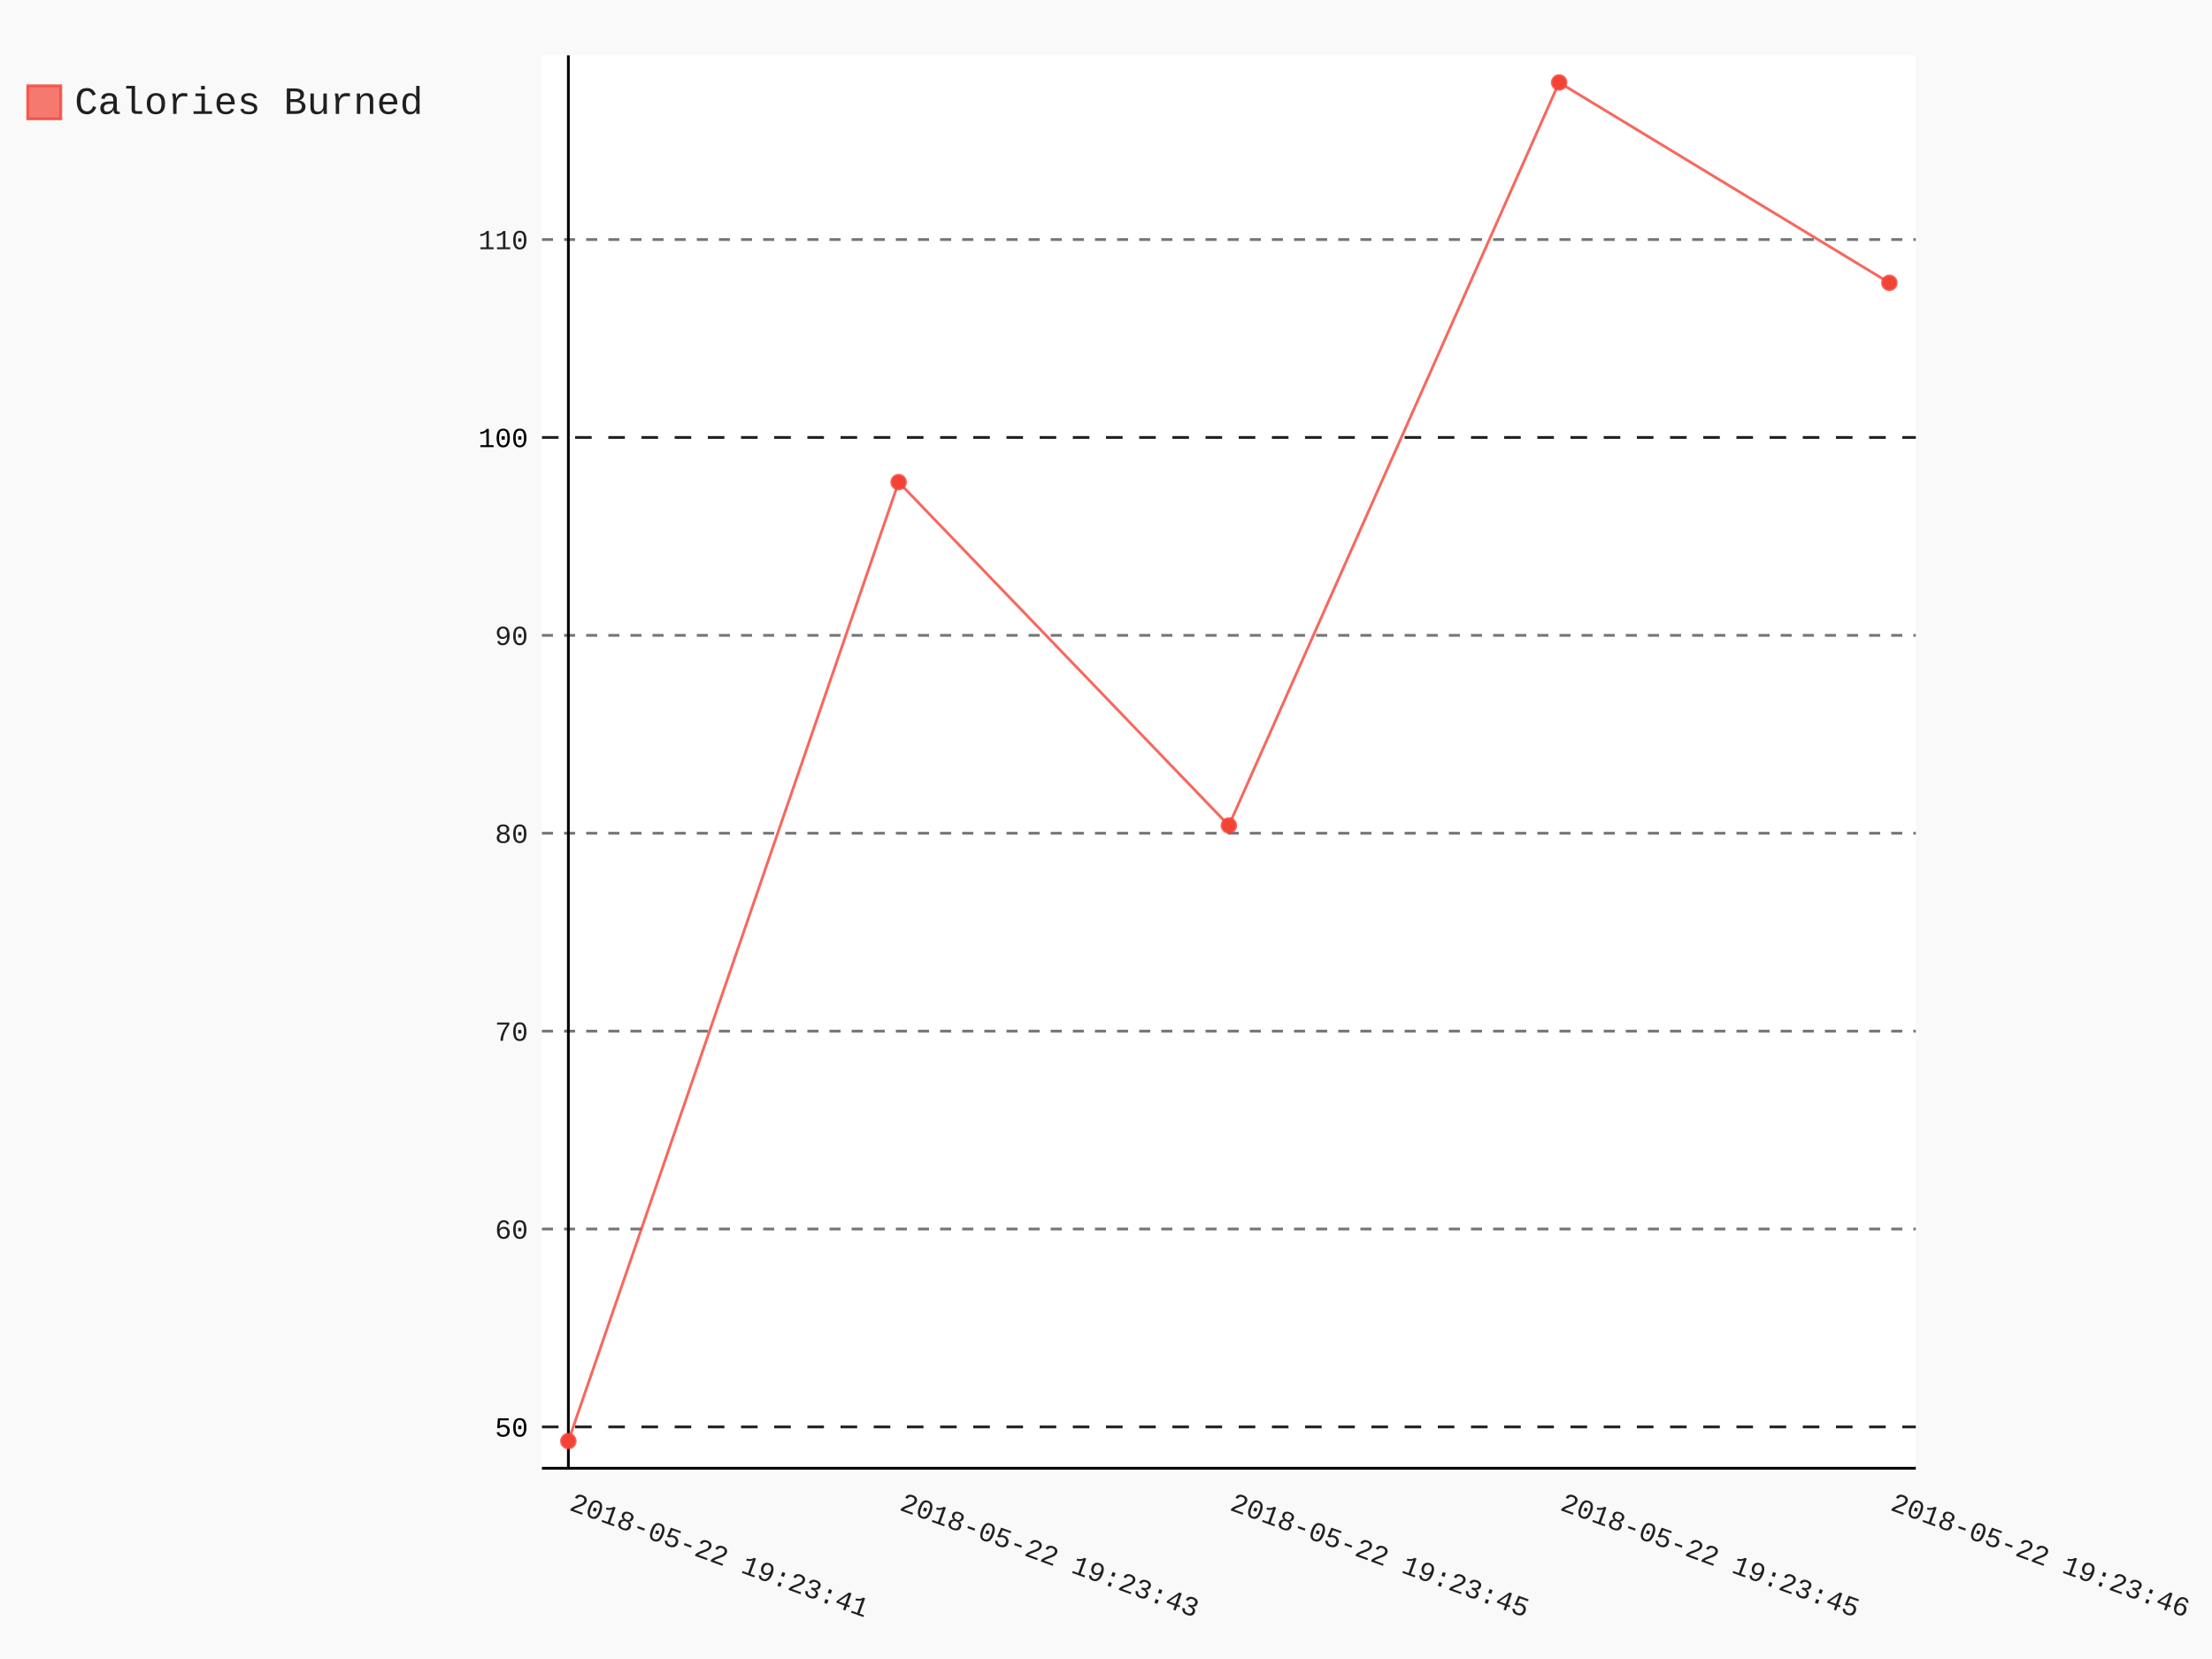
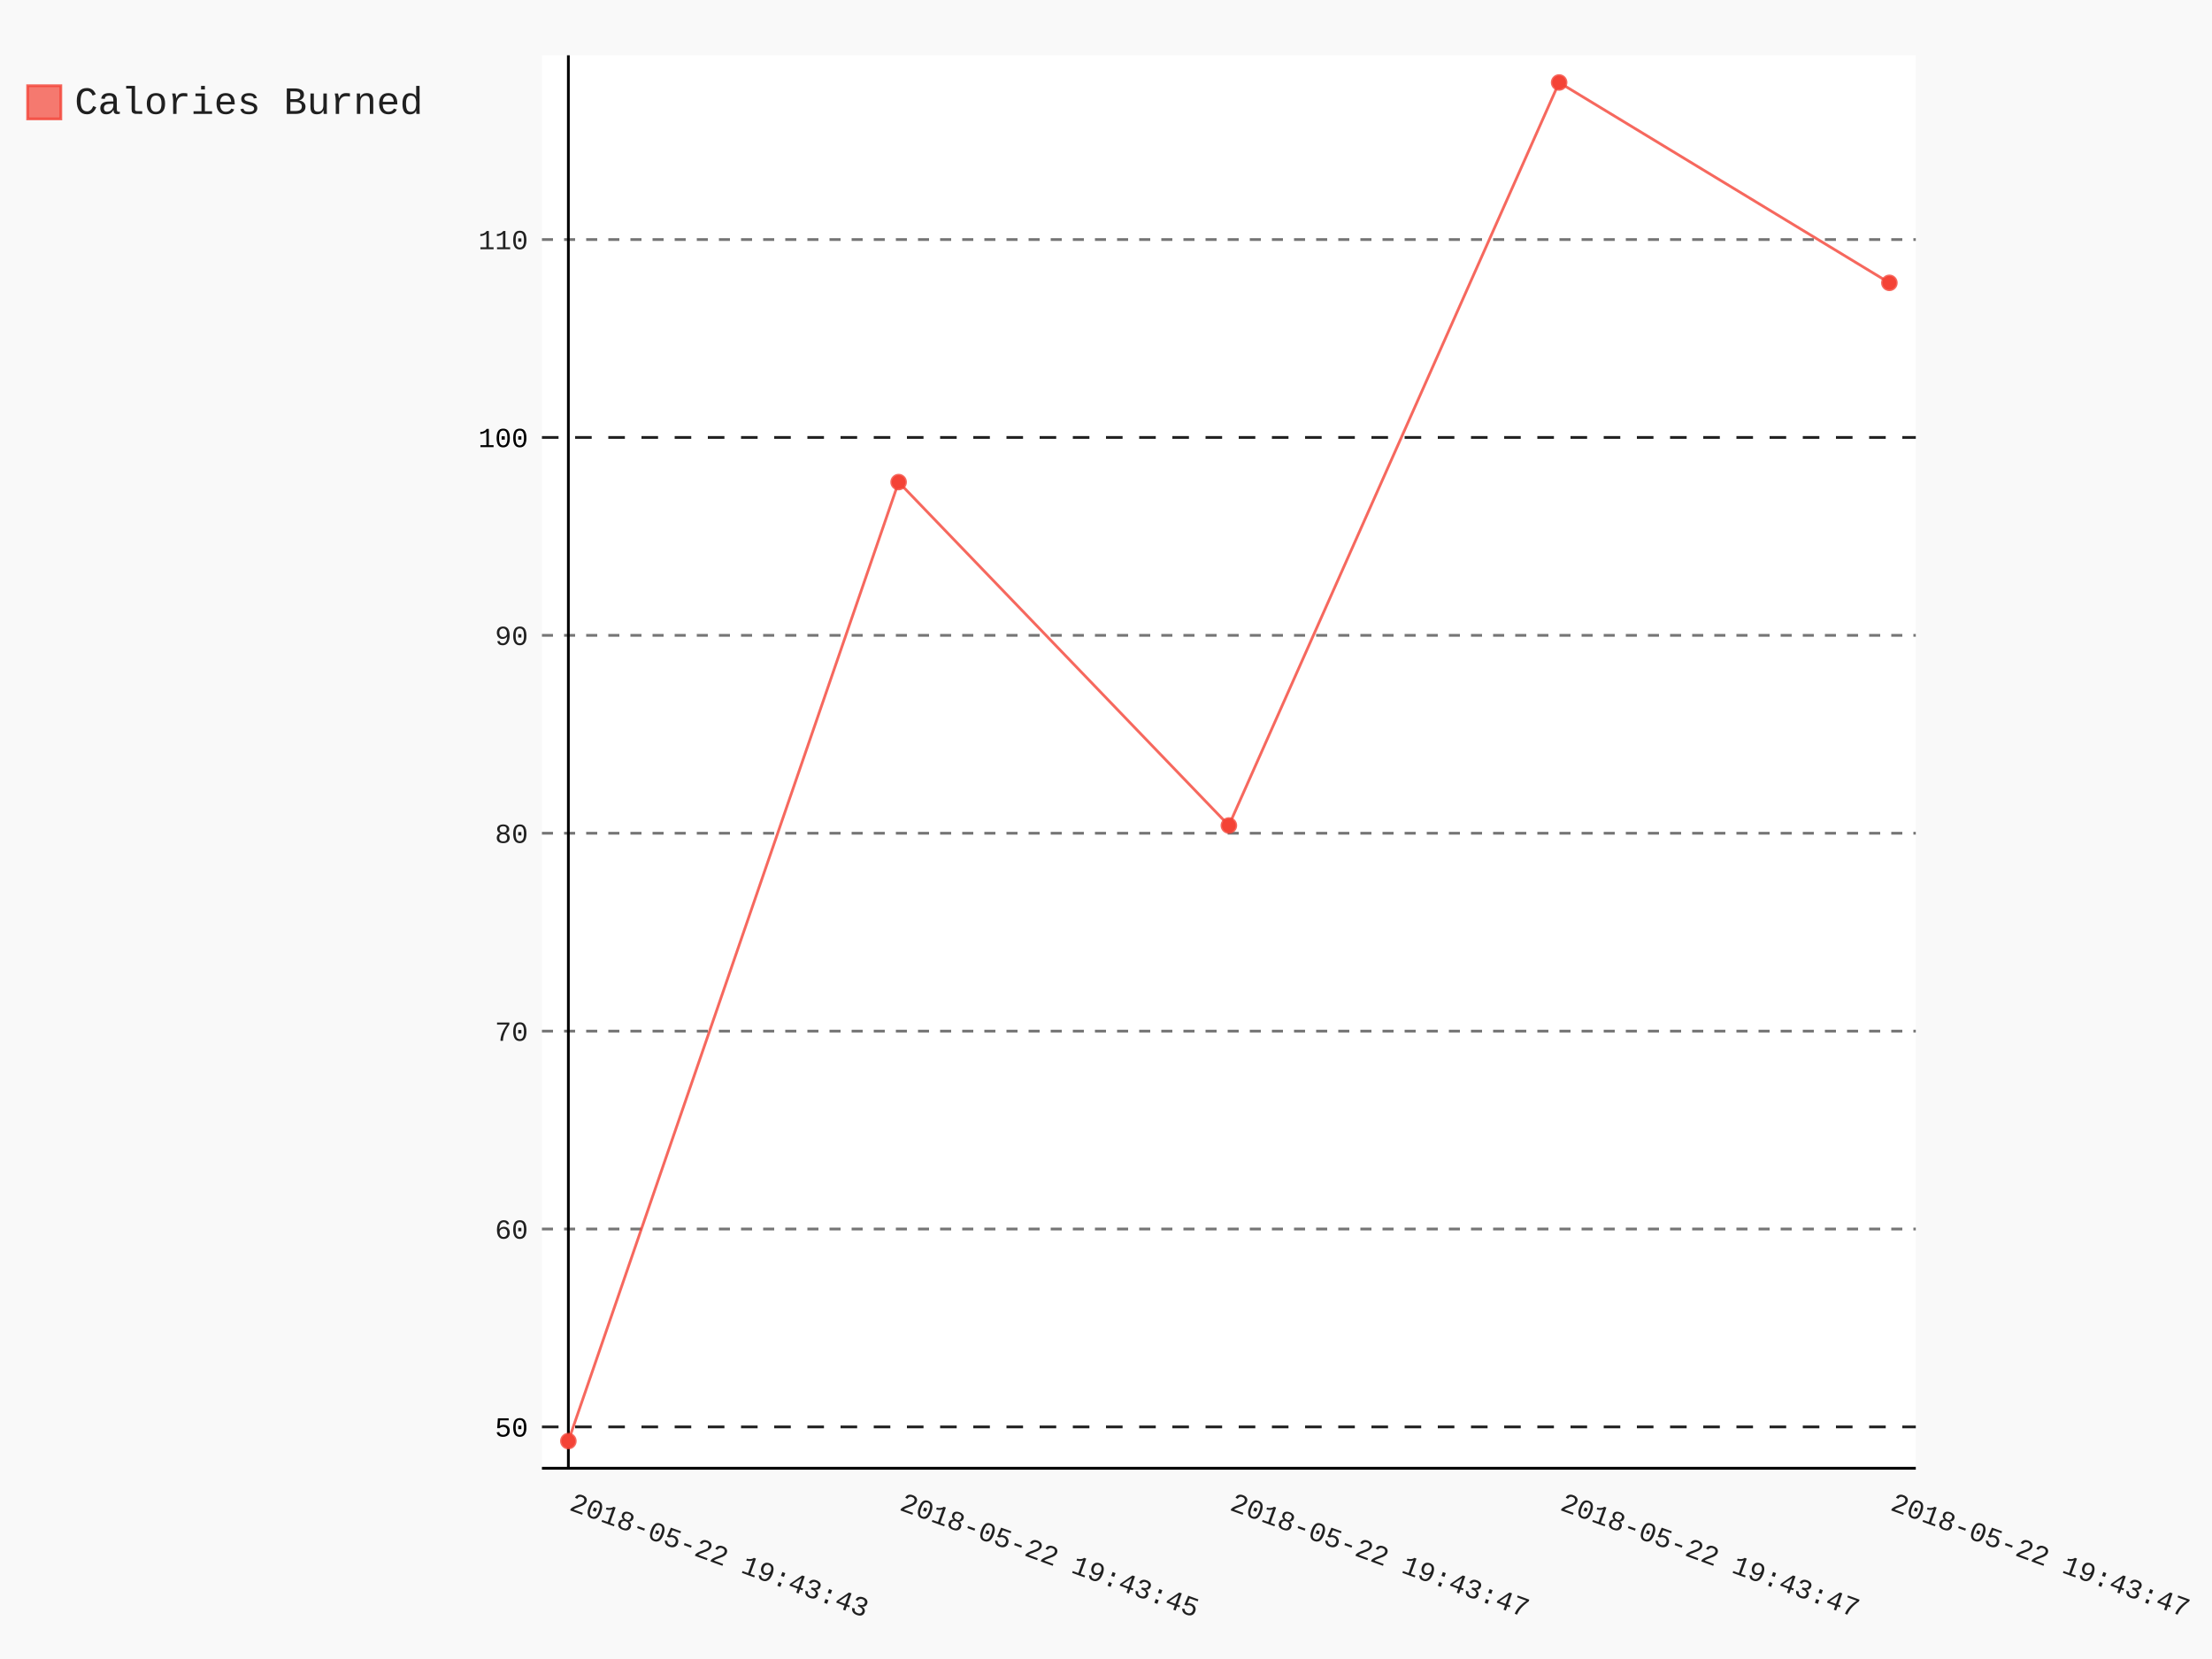
- <svg xmlns="http://www.w3.org/2000/svg" id="chart-f06dcc7d-1565-442b-baa0-5550ff6cff22" class="pygal-chart" viewBox="0 0 800 600">
+ <svg xmlns="http://www.w3.org/2000/svg" id="chart-23008630-481e-44b2-97d4-6dbb4c7b66c8" class="pygal-chart" viewBox="0 0 800 600">
  <defs>
-     <style type="text/css">#chart-f06dcc7d-1565-442b-baa0-5550ff6cff22{-webkit-user-select:none;-webkit-font-smoothing:antialiased;font-family:Consolas,"Liberation Mono",Menlo,Courier,monospace}#chart-f06dcc7d-1565-442b-baa0-5550ff6cff22 .title{font-family:Consolas,"Liberation Mono",Menlo,Courier,monospace;font-size:16px}#chart-f06dcc7d-1565-442b-baa0-5550ff6cff22 .legends .legend text{font-family:Consolas,"Liberation Mono",Menlo,Courier,monospace;font-size:14px}#chart-f06dcc7d-1565-442b-baa0-5550ff6cff22 .axis text{font-family:Consolas,"Liberation Mono",Menlo,Courier,monospace;font-size:10px}#chart-f06dcc7d-1565-442b-baa0-5550ff6cff22 .axis text.major{font-family:Consolas,"Liberation Mono",Menlo,Courier,monospace;font-size:10px}#chart-f06dcc7d-1565-442b-baa0-5550ff6cff22 .text-overlay text.value{font-family:Consolas,"Liberation Mono",Menlo,Courier,monospace;font-size:16px}#chart-f06dcc7d-1565-442b-baa0-5550ff6cff22 .text-overlay text.label{font-family:Consolas,"Liberation Mono",Menlo,Courier,monospace;font-size:10px}#chart-f06dcc7d-1565-442b-baa0-5550ff6cff22 .tooltip{font-family:Consolas,"Liberation Mono",Menlo,Courier,monospace;font-size:14px}#chart-f06dcc7d-1565-442b-baa0-5550ff6cff22 text.no_data{font-family:Consolas,"Liberation Mono",Menlo,Courier,monospace;font-size:64px}
- #chart-f06dcc7d-1565-442b-baa0-5550ff6cff22{background-color:rgba(249,249,249,1)}#chart-f06dcc7d-1565-442b-baa0-5550ff6cff22 path,#chart-f06dcc7d-1565-442b-baa0-5550ff6cff22 line,#chart-f06dcc7d-1565-442b-baa0-5550ff6cff22 rect,#chart-f06dcc7d-1565-442b-baa0-5550ff6cff22 circle{-webkit-transition:150ms;-moz-transition:150ms;transition:150ms}#chart-f06dcc7d-1565-442b-baa0-5550ff6cff22 .graph &gt; .background{fill:rgba(249,249,249,1)}#chart-f06dcc7d-1565-442b-baa0-5550ff6cff22 .plot &gt; .background{fill:rgba(255,255,255,1)}#chart-f06dcc7d-1565-442b-baa0-5550ff6cff22 .graph{fill:rgba(0,0,0,.87)}#chart-f06dcc7d-1565-442b-baa0-5550ff6cff22 text.no_data{fill:rgba(0,0,0,1)}#chart-f06dcc7d-1565-442b-baa0-5550ff6cff22 .title{fill:rgba(0,0,0,1)}#chart-f06dcc7d-1565-442b-baa0-5550ff6cff22 .legends .legend text{fill:rgba(0,0,0,.87)}#chart-f06dcc7d-1565-442b-baa0-5550ff6cff22 .legends .legend:hover text{fill:rgba(0,0,0,1)}#chart-f06dcc7d-1565-442b-baa0-5550ff6cff22 .axis .line{stroke:rgba(0,0,0,1)}#chart-f06dcc7d-1565-442b-baa0-5550ff6cff22 .axis .guide.line{stroke:rgba(0,0,0,.54)}#chart-f06dcc7d-1565-442b-baa0-5550ff6cff22 .axis .major.line{stroke:rgba(0,0,0,.87)}#chart-f06dcc7d-1565-442b-baa0-5550ff6cff22 .axis text.major{fill:rgba(0,0,0,1)}#chart-f06dcc7d-1565-442b-baa0-5550ff6cff22 .axis.y .guides:hover .guide.line,#chart-f06dcc7d-1565-442b-baa0-5550ff6cff22 .line-graph .axis.x .guides:hover .guide.line,#chart-f06dcc7d-1565-442b-baa0-5550ff6cff22 .stackedline-graph .axis.x .guides:hover .guide.line,#chart-f06dcc7d-1565-442b-baa0-5550ff6cff22 .xy-graph .axis.x .guides:hover .guide.line{stroke:rgba(0,0,0,1)}#chart-f06dcc7d-1565-442b-baa0-5550ff6cff22 .axis .guides:hover text{fill:rgba(0,0,0,1)}#chart-f06dcc7d-1565-442b-baa0-5550ff6cff22 .reactive{fill-opacity:.7;stroke-opacity:.8}#chart-f06dcc7d-1565-442b-baa0-5550ff6cff22 .ci{stroke:rgba(0,0,0,.87)}#chart-f06dcc7d-1565-442b-baa0-5550ff6cff22 .reactive.active,#chart-f06dcc7d-1565-442b-baa0-5550ff6cff22 .active .reactive{fill-opacity:.8;stroke-opacity:.9;stroke-width:4}#chart-f06dcc7d-1565-442b-baa0-5550ff6cff22 .ci .reactive.active{stroke-width:1.5}#chart-f06dcc7d-1565-442b-baa0-5550ff6cff22 .series text{fill:rgba(0,0,0,1)}#chart-f06dcc7d-1565-442b-baa0-5550ff6cff22 .tooltip rect{fill:rgba(255,255,255,1);stroke:rgba(0,0,0,1);-webkit-transition:opacity 150ms;-moz-transition:opacity 150ms;transition:opacity 150ms}#chart-f06dcc7d-1565-442b-baa0-5550ff6cff22 .tooltip .label{fill:rgba(0,0,0,.87)}#chart-f06dcc7d-1565-442b-baa0-5550ff6cff22 .tooltip .label{fill:rgba(0,0,0,.87)}#chart-f06dcc7d-1565-442b-baa0-5550ff6cff22 .tooltip .legend{font-size:.8em;fill:rgba(0,0,0,.54)}#chart-f06dcc7d-1565-442b-baa0-5550ff6cff22 .tooltip .x_label{font-size:.6em;fill:rgba(0,0,0,1)}#chart-f06dcc7d-1565-442b-baa0-5550ff6cff22 .tooltip .xlink{font-size:.5em;text-decoration:underline}#chart-f06dcc7d-1565-442b-baa0-5550ff6cff22 .tooltip .value{font-size:1.5em}#chart-f06dcc7d-1565-442b-baa0-5550ff6cff22 .bound{font-size:.5em}#chart-f06dcc7d-1565-442b-baa0-5550ff6cff22 .max-value{font-size:.75em;fill:rgba(0,0,0,.54)}#chart-f06dcc7d-1565-442b-baa0-5550ff6cff22 .map-element{fill:rgba(255,255,255,1);stroke:rgba(0,0,0,.54) !important}#chart-f06dcc7d-1565-442b-baa0-5550ff6cff22 .map-element .reactive{fill-opacity:inherit;stroke-opacity:inherit}#chart-f06dcc7d-1565-442b-baa0-5550ff6cff22 .color-0,#chart-f06dcc7d-1565-442b-baa0-5550ff6cff22 .color-0 a:visited{stroke:#F44336;fill:#F44336}#chart-f06dcc7d-1565-442b-baa0-5550ff6cff22 .text-overlay .color-0 text{fill:black}
- #chart-f06dcc7d-1565-442b-baa0-5550ff6cff22 text.no_data{text-anchor:middle}#chart-f06dcc7d-1565-442b-baa0-5550ff6cff22 .guide.line{fill:none}#chart-f06dcc7d-1565-442b-baa0-5550ff6cff22 .centered{text-anchor:middle}#chart-f06dcc7d-1565-442b-baa0-5550ff6cff22 .title{text-anchor:middle}#chart-f06dcc7d-1565-442b-baa0-5550ff6cff22 .legends .legend text{fill-opacity:1}#chart-f06dcc7d-1565-442b-baa0-5550ff6cff22 .axis.x text{text-anchor:middle}#chart-f06dcc7d-1565-442b-baa0-5550ff6cff22 .axis.x:not(.web) text[transform]{text-anchor:start}#chart-f06dcc7d-1565-442b-baa0-5550ff6cff22 .axis.x:not(.web) text[transform].backwards{text-anchor:end}#chart-f06dcc7d-1565-442b-baa0-5550ff6cff22 .axis.y text{text-anchor:end}#chart-f06dcc7d-1565-442b-baa0-5550ff6cff22 .axis.y text[transform].backwards{text-anchor:start}#chart-f06dcc7d-1565-442b-baa0-5550ff6cff22 .axis.y2 text{text-anchor:start}#chart-f06dcc7d-1565-442b-baa0-5550ff6cff22 .axis.y2 text[transform].backwards{text-anchor:end}#chart-f06dcc7d-1565-442b-baa0-5550ff6cff22 .axis .guide.line{stroke-dasharray:4,4}#chart-f06dcc7d-1565-442b-baa0-5550ff6cff22 .axis .major.guide.line{stroke-dasharray:6,6}#chart-f06dcc7d-1565-442b-baa0-5550ff6cff22 .horizontal .axis.y .guide.line,#chart-f06dcc7d-1565-442b-baa0-5550ff6cff22 .horizontal .axis.y2 .guide.line,#chart-f06dcc7d-1565-442b-baa0-5550ff6cff22 .vertical .axis.x .guide.line{opacity:0}#chart-f06dcc7d-1565-442b-baa0-5550ff6cff22 .horizontal .axis.always_show .guide.line,#chart-f06dcc7d-1565-442b-baa0-5550ff6cff22 .vertical .axis.always_show .guide.line{opacity:1 !important}#chart-f06dcc7d-1565-442b-baa0-5550ff6cff22 .axis.y .guides:hover .guide.line,#chart-f06dcc7d-1565-442b-baa0-5550ff6cff22 .axis.y2 .guides:hover .guide.line,#chart-f06dcc7d-1565-442b-baa0-5550ff6cff22 .axis.x .guides:hover .guide.line{opacity:1}#chart-f06dcc7d-1565-442b-baa0-5550ff6cff22 .axis .guides:hover text{opacity:1}#chart-f06dcc7d-1565-442b-baa0-5550ff6cff22 .nofill{fill:none}#chart-f06dcc7d-1565-442b-baa0-5550ff6cff22 .subtle-fill{fill-opacity:.2}#chart-f06dcc7d-1565-442b-baa0-5550ff6cff22 .dot{stroke-width:1px;fill-opacity:1}#chart-f06dcc7d-1565-442b-baa0-5550ff6cff22 .dot.active{stroke-width:5px}#chart-f06dcc7d-1565-442b-baa0-5550ff6cff22 .dot.negative{fill:transparent}#chart-f06dcc7d-1565-442b-baa0-5550ff6cff22 text,#chart-f06dcc7d-1565-442b-baa0-5550ff6cff22 tspan{stroke:none !important}#chart-f06dcc7d-1565-442b-baa0-5550ff6cff22 .series text.active{opacity:1}#chart-f06dcc7d-1565-442b-baa0-5550ff6cff22 .tooltip rect{fill-opacity:.95;stroke-width:.5}#chart-f06dcc7d-1565-442b-baa0-5550ff6cff22 .tooltip text{fill-opacity:1}#chart-f06dcc7d-1565-442b-baa0-5550ff6cff22 .showable{visibility:hidden}#chart-f06dcc7d-1565-442b-baa0-5550ff6cff22 .showable.shown{visibility:visible}#chart-f06dcc7d-1565-442b-baa0-5550ff6cff22 .gauge-background{fill:rgba(229,229,229,1);stroke:none}#chart-f06dcc7d-1565-442b-baa0-5550ff6cff22 .bg-lines{stroke:rgba(249,249,249,1);stroke-width:2px}</style>
+     <style type="text/css">#chart-23008630-481e-44b2-97d4-6dbb4c7b66c8{-webkit-user-select:none;-webkit-font-smoothing:antialiased;font-family:Consolas,"Liberation Mono",Menlo,Courier,monospace}#chart-23008630-481e-44b2-97d4-6dbb4c7b66c8 .title{font-family:Consolas,"Liberation Mono",Menlo,Courier,monospace;font-size:16px}#chart-23008630-481e-44b2-97d4-6dbb4c7b66c8 .legends .legend text{font-family:Consolas,"Liberation Mono",Menlo,Courier,monospace;font-size:14px}#chart-23008630-481e-44b2-97d4-6dbb4c7b66c8 .axis text{font-family:Consolas,"Liberation Mono",Menlo,Courier,monospace;font-size:10px}#chart-23008630-481e-44b2-97d4-6dbb4c7b66c8 .axis text.major{font-family:Consolas,"Liberation Mono",Menlo,Courier,monospace;font-size:10px}#chart-23008630-481e-44b2-97d4-6dbb4c7b66c8 .text-overlay text.value{font-family:Consolas,"Liberation Mono",Menlo,Courier,monospace;font-size:16px}#chart-23008630-481e-44b2-97d4-6dbb4c7b66c8 .text-overlay text.label{font-family:Consolas,"Liberation Mono",Menlo,Courier,monospace;font-size:10px}#chart-23008630-481e-44b2-97d4-6dbb4c7b66c8 .tooltip{font-family:Consolas,"Liberation Mono",Menlo,Courier,monospace;font-size:14px}#chart-23008630-481e-44b2-97d4-6dbb4c7b66c8 text.no_data{font-family:Consolas,"Liberation Mono",Menlo,Courier,monospace;font-size:64px}
+ #chart-23008630-481e-44b2-97d4-6dbb4c7b66c8{background-color:rgba(249,249,249,1)}#chart-23008630-481e-44b2-97d4-6dbb4c7b66c8 path,#chart-23008630-481e-44b2-97d4-6dbb4c7b66c8 line,#chart-23008630-481e-44b2-97d4-6dbb4c7b66c8 rect,#chart-23008630-481e-44b2-97d4-6dbb4c7b66c8 circle{-webkit-transition:150ms;-moz-transition:150ms;transition:150ms}#chart-23008630-481e-44b2-97d4-6dbb4c7b66c8 .graph &gt; .background{fill:rgba(249,249,249,1)}#chart-23008630-481e-44b2-97d4-6dbb4c7b66c8 .plot &gt; .background{fill:rgba(255,255,255,1)}#chart-23008630-481e-44b2-97d4-6dbb4c7b66c8 .graph{fill:rgba(0,0,0,.87)}#chart-23008630-481e-44b2-97d4-6dbb4c7b66c8 text.no_data{fill:rgba(0,0,0,1)}#chart-23008630-481e-44b2-97d4-6dbb4c7b66c8 .title{fill:rgba(0,0,0,1)}#chart-23008630-481e-44b2-97d4-6dbb4c7b66c8 .legends .legend text{fill:rgba(0,0,0,.87)}#chart-23008630-481e-44b2-97d4-6dbb4c7b66c8 .legends .legend:hover text{fill:rgba(0,0,0,1)}#chart-23008630-481e-44b2-97d4-6dbb4c7b66c8 .axis .line{stroke:rgba(0,0,0,1)}#chart-23008630-481e-44b2-97d4-6dbb4c7b66c8 .axis .guide.line{stroke:rgba(0,0,0,.54)}#chart-23008630-481e-44b2-97d4-6dbb4c7b66c8 .axis .major.line{stroke:rgba(0,0,0,.87)}#chart-23008630-481e-44b2-97d4-6dbb4c7b66c8 .axis text.major{fill:rgba(0,0,0,1)}#chart-23008630-481e-44b2-97d4-6dbb4c7b66c8 .axis.y .guides:hover .guide.line,#chart-23008630-481e-44b2-97d4-6dbb4c7b66c8 .line-graph .axis.x .guides:hover .guide.line,#chart-23008630-481e-44b2-97d4-6dbb4c7b66c8 .stackedline-graph .axis.x .guides:hover .guide.line,#chart-23008630-481e-44b2-97d4-6dbb4c7b66c8 .xy-graph .axis.x .guides:hover .guide.line{stroke:rgba(0,0,0,1)}#chart-23008630-481e-44b2-97d4-6dbb4c7b66c8 .axis .guides:hover text{fill:rgba(0,0,0,1)}#chart-23008630-481e-44b2-97d4-6dbb4c7b66c8 .reactive{fill-opacity:.7;stroke-opacity:.8}#chart-23008630-481e-44b2-97d4-6dbb4c7b66c8 .ci{stroke:rgba(0,0,0,.87)}#chart-23008630-481e-44b2-97d4-6dbb4c7b66c8 .reactive.active,#chart-23008630-481e-44b2-97d4-6dbb4c7b66c8 .active .reactive{fill-opacity:.8;stroke-opacity:.9;stroke-width:4}#chart-23008630-481e-44b2-97d4-6dbb4c7b66c8 .ci .reactive.active{stroke-width:1.5}#chart-23008630-481e-44b2-97d4-6dbb4c7b66c8 .series text{fill:rgba(0,0,0,1)}#chart-23008630-481e-44b2-97d4-6dbb4c7b66c8 .tooltip rect{fill:rgba(255,255,255,1);stroke:rgba(0,0,0,1);-webkit-transition:opacity 150ms;-moz-transition:opacity 150ms;transition:opacity 150ms}#chart-23008630-481e-44b2-97d4-6dbb4c7b66c8 .tooltip .label{fill:rgba(0,0,0,.87)}#chart-23008630-481e-44b2-97d4-6dbb4c7b66c8 .tooltip .label{fill:rgba(0,0,0,.87)}#chart-23008630-481e-44b2-97d4-6dbb4c7b66c8 .tooltip .legend{font-size:.8em;fill:rgba(0,0,0,.54)}#chart-23008630-481e-44b2-97d4-6dbb4c7b66c8 .tooltip .x_label{font-size:.6em;fill:rgba(0,0,0,1)}#chart-23008630-481e-44b2-97d4-6dbb4c7b66c8 .tooltip .xlink{font-size:.5em;text-decoration:underline}#chart-23008630-481e-44b2-97d4-6dbb4c7b66c8 .tooltip .value{font-size:1.5em}#chart-23008630-481e-44b2-97d4-6dbb4c7b66c8 .bound{font-size:.5em}#chart-23008630-481e-44b2-97d4-6dbb4c7b66c8 .max-value{font-size:.75em;fill:rgba(0,0,0,.54)}#chart-23008630-481e-44b2-97d4-6dbb4c7b66c8 .map-element{fill:rgba(255,255,255,1);stroke:rgba(0,0,0,.54) !important}#chart-23008630-481e-44b2-97d4-6dbb4c7b66c8 .map-element .reactive{fill-opacity:inherit;stroke-opacity:inherit}#chart-23008630-481e-44b2-97d4-6dbb4c7b66c8 .color-0,#chart-23008630-481e-44b2-97d4-6dbb4c7b66c8 .color-0 a:visited{stroke:#F44336;fill:#F44336}#chart-23008630-481e-44b2-97d4-6dbb4c7b66c8 .text-overlay .color-0 text{fill:black}
+ #chart-23008630-481e-44b2-97d4-6dbb4c7b66c8 text.no_data{text-anchor:middle}#chart-23008630-481e-44b2-97d4-6dbb4c7b66c8 .guide.line{fill:none}#chart-23008630-481e-44b2-97d4-6dbb4c7b66c8 .centered{text-anchor:middle}#chart-23008630-481e-44b2-97d4-6dbb4c7b66c8 .title{text-anchor:middle}#chart-23008630-481e-44b2-97d4-6dbb4c7b66c8 .legends .legend text{fill-opacity:1}#chart-23008630-481e-44b2-97d4-6dbb4c7b66c8 .axis.x text{text-anchor:middle}#chart-23008630-481e-44b2-97d4-6dbb4c7b66c8 .axis.x:not(.web) text[transform]{text-anchor:start}#chart-23008630-481e-44b2-97d4-6dbb4c7b66c8 .axis.x:not(.web) text[transform].backwards{text-anchor:end}#chart-23008630-481e-44b2-97d4-6dbb4c7b66c8 .axis.y text{text-anchor:end}#chart-23008630-481e-44b2-97d4-6dbb4c7b66c8 .axis.y text[transform].backwards{text-anchor:start}#chart-23008630-481e-44b2-97d4-6dbb4c7b66c8 .axis.y2 text{text-anchor:start}#chart-23008630-481e-44b2-97d4-6dbb4c7b66c8 .axis.y2 text[transform].backwards{text-anchor:end}#chart-23008630-481e-44b2-97d4-6dbb4c7b66c8 .axis .guide.line{stroke-dasharray:4,4}#chart-23008630-481e-44b2-97d4-6dbb4c7b66c8 .axis .major.guide.line{stroke-dasharray:6,6}#chart-23008630-481e-44b2-97d4-6dbb4c7b66c8 .horizontal .axis.y .guide.line,#chart-23008630-481e-44b2-97d4-6dbb4c7b66c8 .horizontal .axis.y2 .guide.line,#chart-23008630-481e-44b2-97d4-6dbb4c7b66c8 .vertical .axis.x .guide.line{opacity:0}#chart-23008630-481e-44b2-97d4-6dbb4c7b66c8 .horizontal .axis.always_show .guide.line,#chart-23008630-481e-44b2-97d4-6dbb4c7b66c8 .vertical .axis.always_show .guide.line{opacity:1 !important}#chart-23008630-481e-44b2-97d4-6dbb4c7b66c8 .axis.y .guides:hover .guide.line,#chart-23008630-481e-44b2-97d4-6dbb4c7b66c8 .axis.y2 .guides:hover .guide.line,#chart-23008630-481e-44b2-97d4-6dbb4c7b66c8 .axis.x .guides:hover .guide.line{opacity:1}#chart-23008630-481e-44b2-97d4-6dbb4c7b66c8 .axis .guides:hover text{opacity:1}#chart-23008630-481e-44b2-97d4-6dbb4c7b66c8 .nofill{fill:none}#chart-23008630-481e-44b2-97d4-6dbb4c7b66c8 .subtle-fill{fill-opacity:.2}#chart-23008630-481e-44b2-97d4-6dbb4c7b66c8 .dot{stroke-width:1px;fill-opacity:1}#chart-23008630-481e-44b2-97d4-6dbb4c7b66c8 .dot.active{stroke-width:5px}#chart-23008630-481e-44b2-97d4-6dbb4c7b66c8 .dot.negative{fill:transparent}#chart-23008630-481e-44b2-97d4-6dbb4c7b66c8 text,#chart-23008630-481e-44b2-97d4-6dbb4c7b66c8 tspan{stroke:none !important}#chart-23008630-481e-44b2-97d4-6dbb4c7b66c8 .series text.active{opacity:1}#chart-23008630-481e-44b2-97d4-6dbb4c7b66c8 .tooltip rect{fill-opacity:.95;stroke-width:.5}#chart-23008630-481e-44b2-97d4-6dbb4c7b66c8 .tooltip text{fill-opacity:1}#chart-23008630-481e-44b2-97d4-6dbb4c7b66c8 .showable{visibility:hidden}#chart-23008630-481e-44b2-97d4-6dbb4c7b66c8 .showable.shown{visibility:visible}#chart-23008630-481e-44b2-97d4-6dbb4c7b66c8 .gauge-background{fill:rgba(229,229,229,1);stroke:none}#chart-23008630-481e-44b2-97d4-6dbb4c7b66c8 .bg-lines{stroke:rgba(249,249,249,1);stroke-width:2px}</style>
  </defs>
  <g class="graph line-graph vertical">
    <rect class="background" height="600" width="800" x="0" y="0" />
    <g class="plot" transform="translate(196, 20)">
      <rect class="background" height="511.01" width="496.875" x="0" y="0" />
      <g class="axis y always_show">
        <path class="line" d="M0 511.01 h496.875" />
        <g class="guides">
          <path class="major guide line" d="M0 496.061 h496.875" />
          <text class="major" x="-5" y="499.561">50</text>
        </g>
        <g class="guides">
          <path class="guide line" d="M0 424.49 h496.875" />
          <text class="" x="-5" y="427.99">60</text>
        </g>
        <g class="guides">
          <path class="guide line" d="M0 352.919 h496.875" />
          <text class="" x="-5" y="356.419">70</text>
        </g>
        <g class="guides">
          <path class="guide line" d="M0 281.349 h496.875" />
          <text class="" x="-5" y="284.849">80</text>
        </g>
        <g class="guides">
          <path class="guide line" d="M0 209.778 h496.875" />
          <text class="" x="-5" y="213.278">90</text>
        </g>
        <g class="guides">
          <path class="major guide line" d="M0 138.207 h496.875" />
          <text class="major" x="-5" y="141.707">100</text>
        </g>
        <g class="guides">
          <path class="guide line" d="M0 66.636 h496.875" />
          <text class="" x="-5" y="70.136">110</text>
        </g>
      </g>
      <g class="axis x">
        <g class="guides">
          <path class="line" d="M9.555 0 v511.01" />
-           <text class="" x="9.555" y="526.01" transform="rotate(20 9.555289 526.0097)">2018-05-22 19:23:41</text>
+           <text class="" x="9.555" y="526.01" transform="rotate(20 9.555289 526.0097)">2018-05-22 19:43:43</text>
        </g>
        <g class="guides">
          <path class="guide line" d="M128.996 0 v511.01" />
-           <text class="" x="128.996" y="526.01" transform="rotate(20 128.9964 526.0097)">2018-05-22 19:23:43</text>
+           <text class="" x="128.996" y="526.01" transform="rotate(20 128.9964 526.0097)">2018-05-22 19:43:45</text>
        </g>
        <g class="guides">
          <path class="guide line" d="M248.438 0 v511.01" />
-           <text class="" x="248.438" y="526.01" transform="rotate(20 248.4375 526.0097)">2018-05-22 19:23:45</text>
+           <text class="" x="248.438" y="526.01" transform="rotate(20 248.4375 526.0097)">2018-05-22 19:43:47</text>
        </g>
        <g class="guides">
          <path class="guide line" d="M367.879 0 v511.01" />
-           <text class="" x="367.879" y="526.01" transform="rotate(20 367.8786 526.0097)">2018-05-22 19:23:45</text>
+           <text class="" x="367.879" y="526.01" transform="rotate(20 367.8786 526.0097)">2018-05-22 19:43:47</text>
        </g>
        <g class="guides">
          <path class="guide line" d="M487.32 0 v511.01" />
-           <text class="" x="487.32" y="526.01" transform="rotate(20 487.3198 526.0097)">2018-05-22 19:23:46</text>
+           <text class="" x="487.32" y="526.01" transform="rotate(20 487.3198 526.0097)">2018-05-22 19:43:47</text>
        </g>
      </g>
      <g class="series serie-0 color-0">
        <path class="line reactive nofill" d="M9.555 501.183 L128.996 154.355 248.438 278.553 367.879 9.827 487.32 82.292" />
      </g>
    </g>
    <g class="titles" />
    <g class="plot overlay" transform="translate(196, 20)">
      <g class="series serie-0 color-0">
        <g class="dots">
          <circle class="dot reactive tooltip-trigger" cx="9.555" cy="501.183" r="2.5" />
        </g>
        <g class="dots">
          <circle class="dot reactive tooltip-trigger" cx="128.996" cy="154.355" r="2.5" />
        </g>
        <g class="dots">
          <circle class="dot reactive tooltip-trigger" cx="248.438" cy="278.553" r="2.5" />
        </g>
        <g class="dots">
          <circle class="dot reactive tooltip-trigger" cx="367.879" cy="9.827" r="2.5" />
        </g>
        <g class="dots">
          <circle class="dot reactive tooltip-trigger" cx="487.32" cy="82.292" r="2.5" />
        </g>
      </g>
    </g>
    <g class="plot text-overlay" transform="translate(196, 20)">
      <g class="series serie-0 color-0" />
    </g>
    <g class="plot tooltip-overlay" transform="translate(196, 20)">
      <g class="tooltip" style="opacity: 0" transform="translate(0 0)">
        <rect class="tooltip-box" height="0" rx="0" ry="0" width="0" />
        <g class="text" />
      </g>
    </g>
    <g class="legends" transform="translate(10, 30)">
      <g class="legend reactive activate-serie" id="activate-serie-0">
        <rect class="color-0 reactive" height="12" width="12" x="0.0" y="1.0" />
        <text x="17.0" y="11.2">Calories Burned</text>
      </g>
    </g>
    <g class="legends" transform="translate(702, 30)" />
  </g>
</svg>
